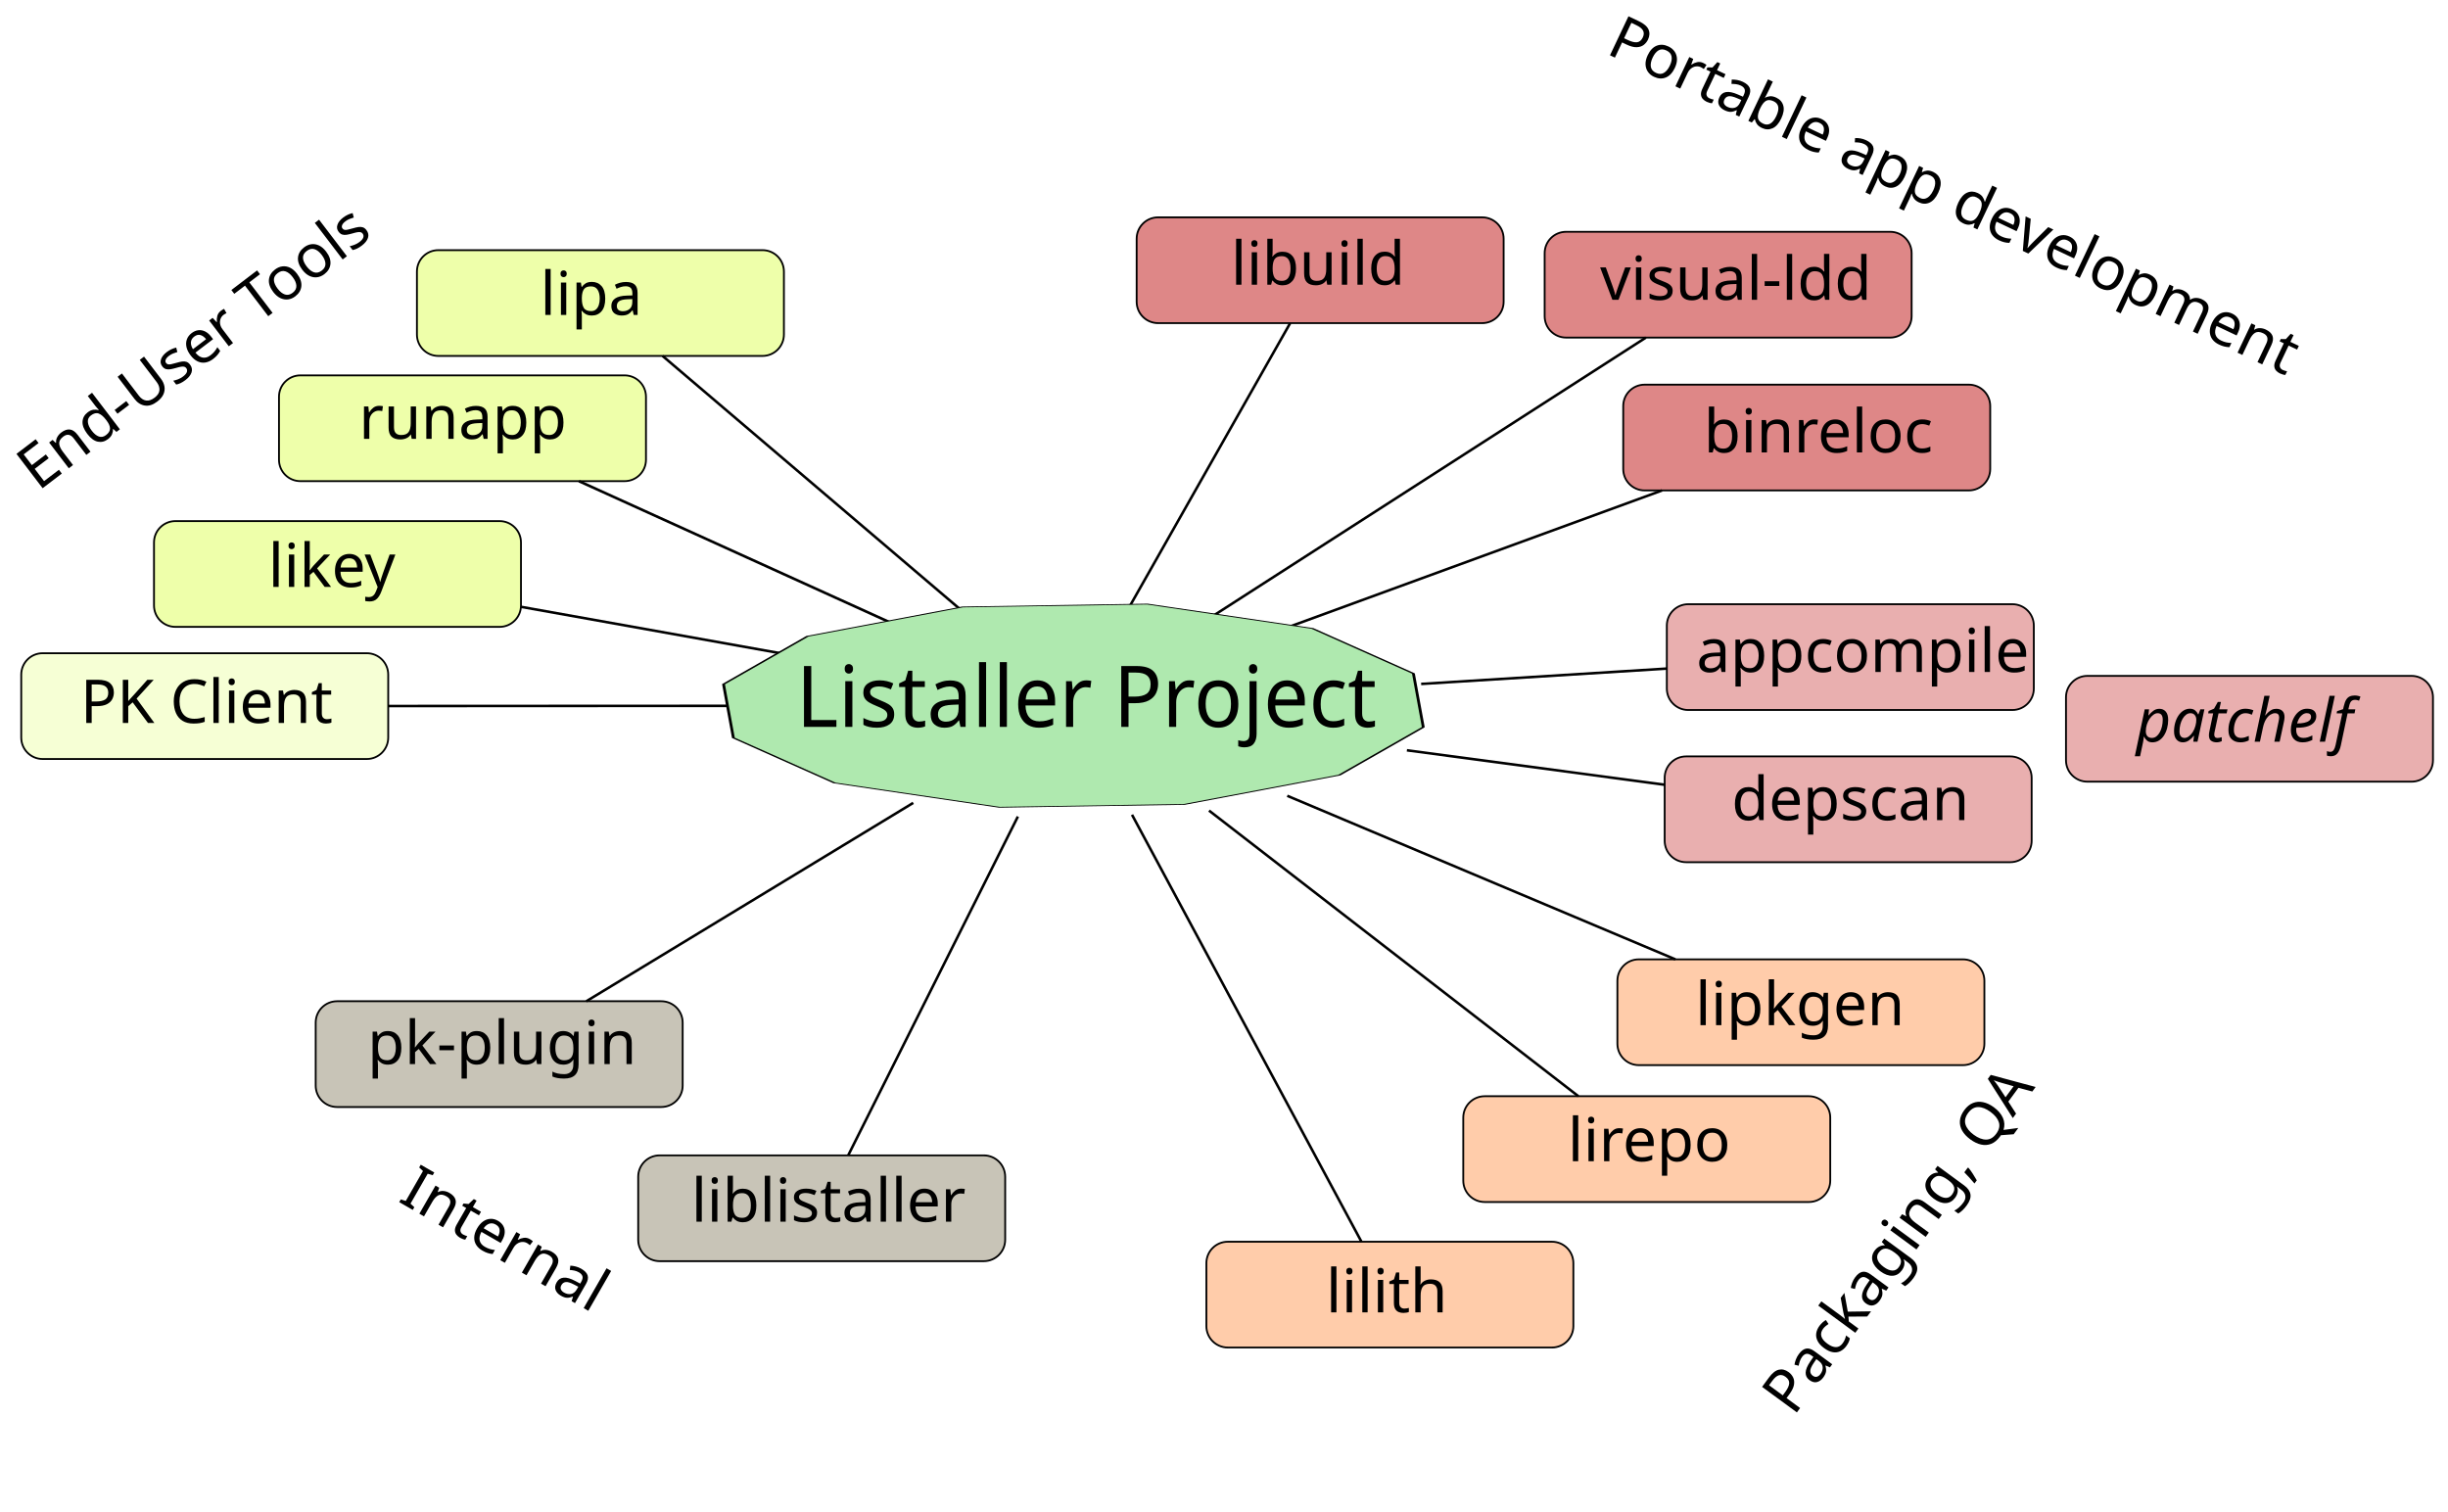
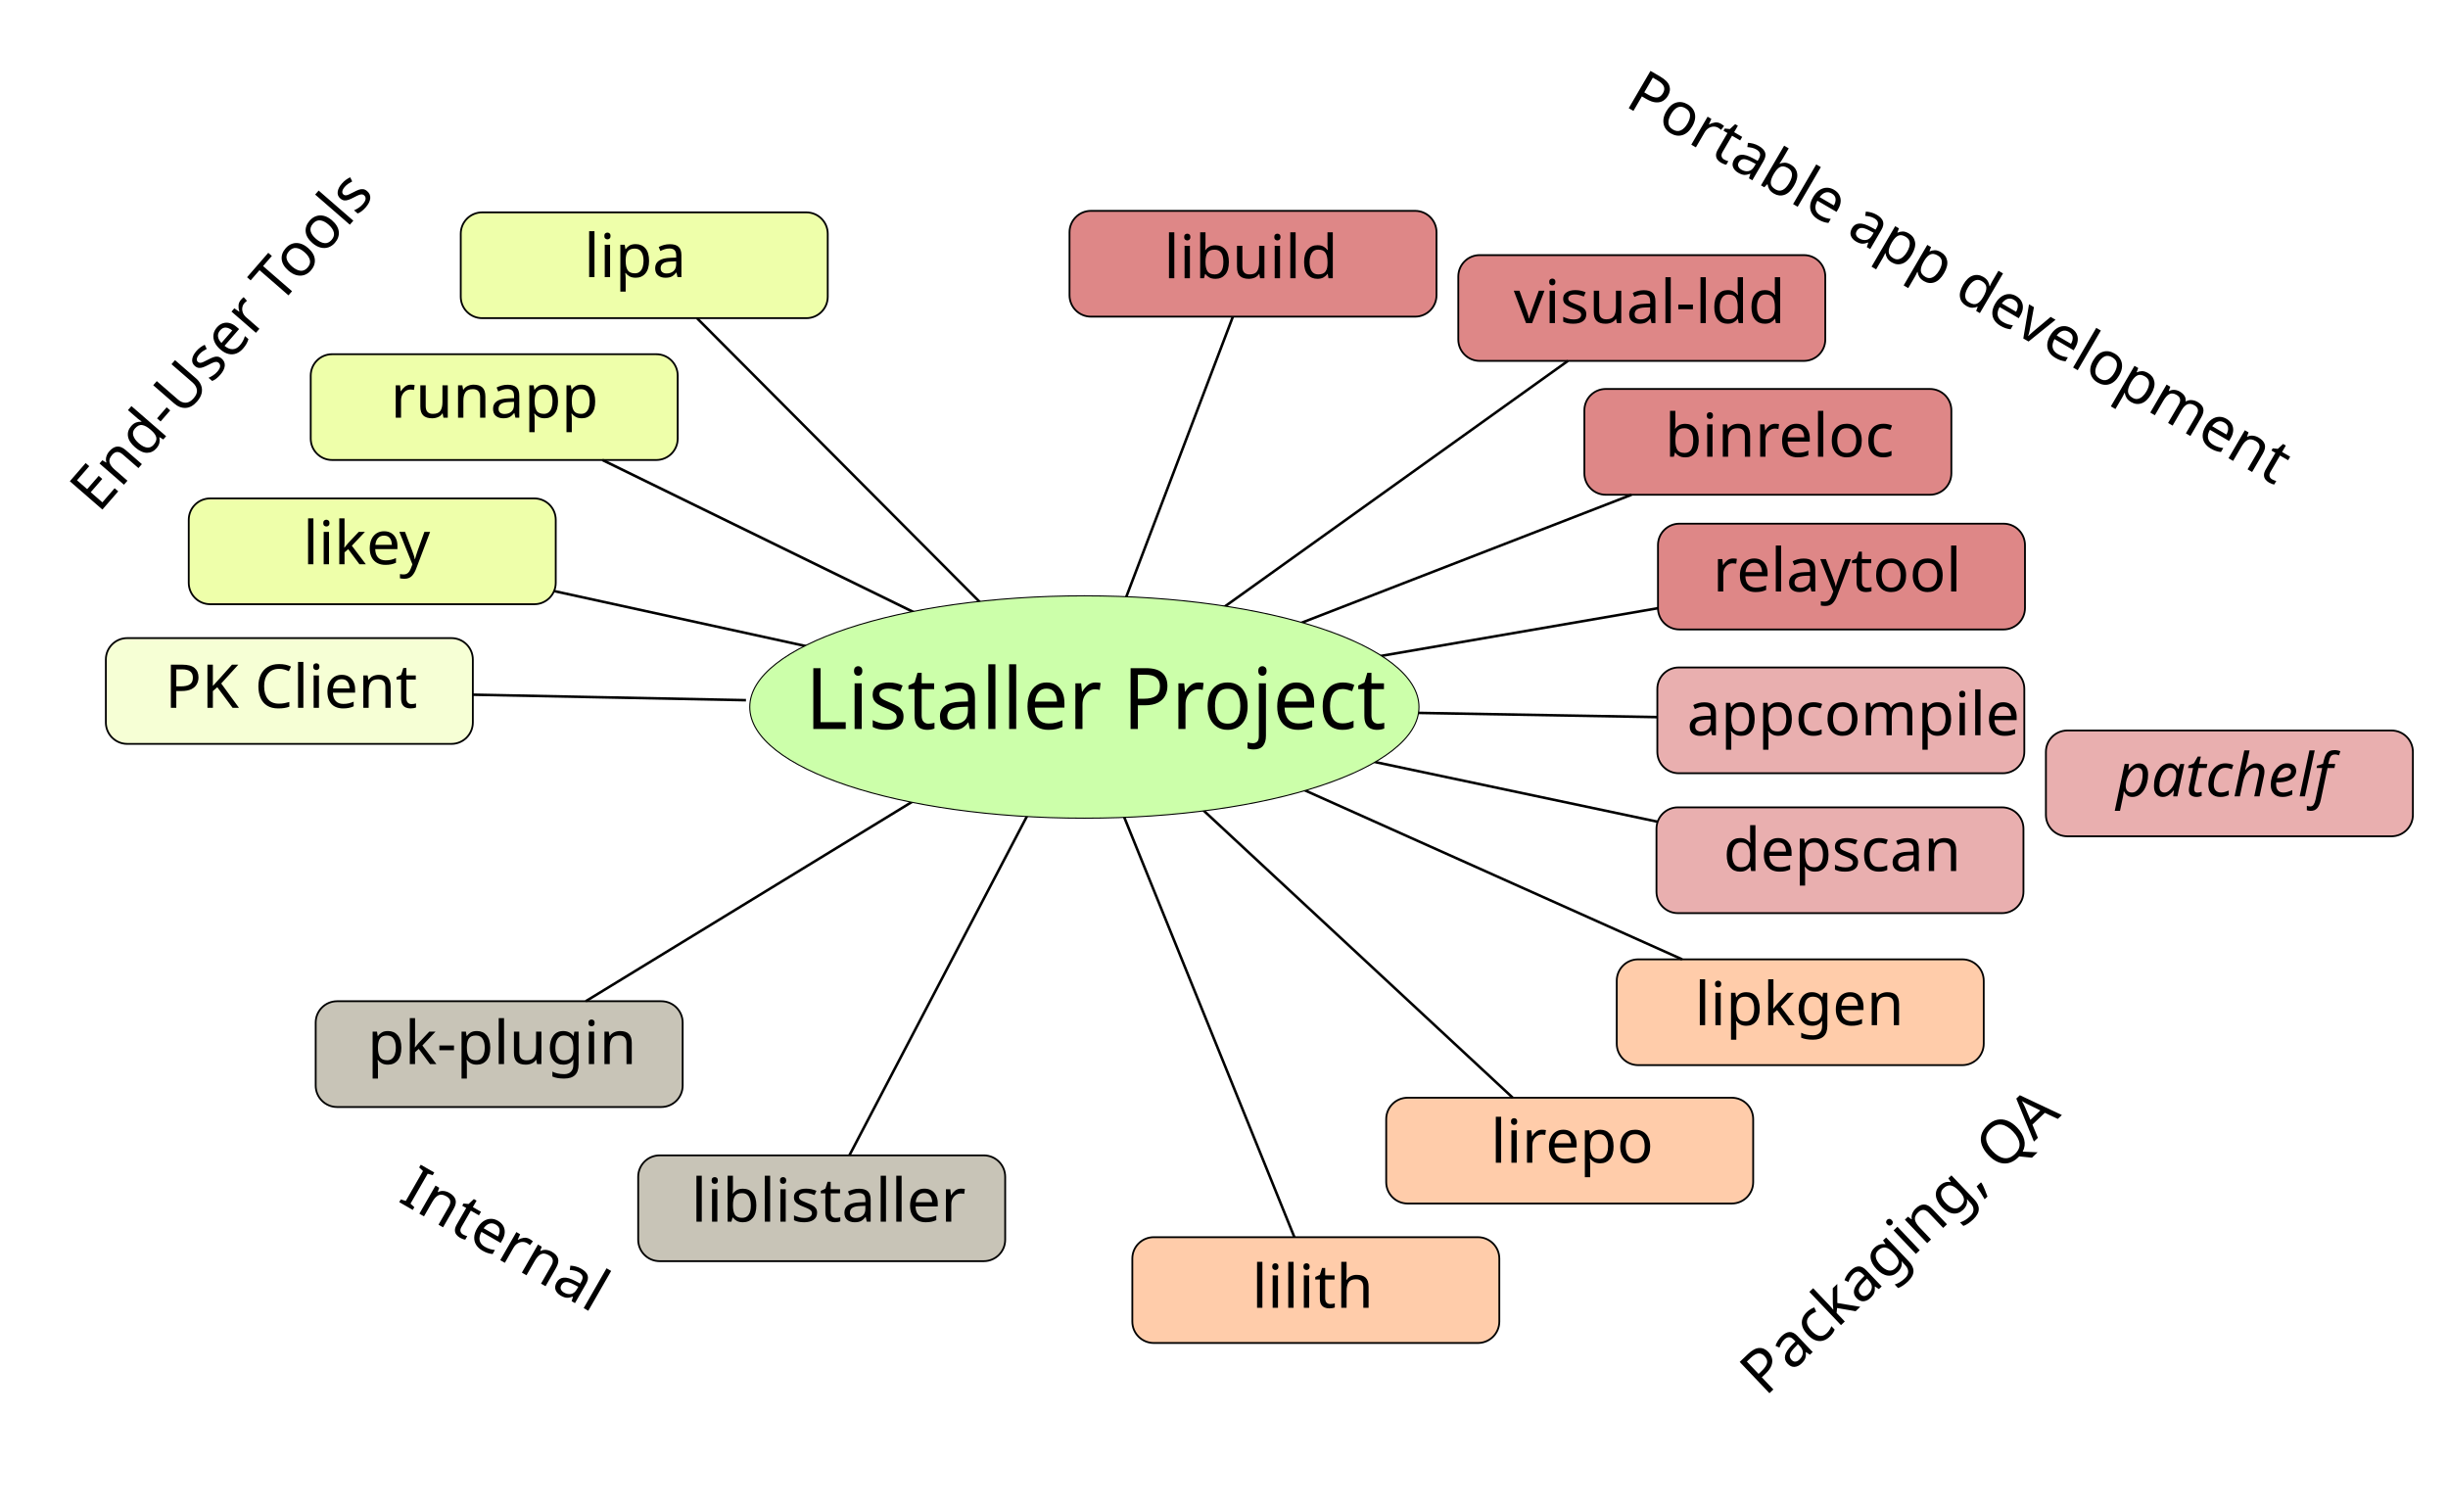
<svg xmlns="http://www.w3.org/2000/svg" width="3240" height="2000" id="svg2" version="1.1">
  <defs id="defs4" />
  <g id="layer1" transform="translate(1252.964,588.4096)">
    <text xml:space="preserve" style="font-size:40px;font-style:normal;font-variant:normal;font-weight:normal;font-stretch:normal;line-height:125%;letter-spacing:0px;word-spacing:0px;fill:#000000;fill-opacity:1;stroke:none;font-family:Cantarell;-inkscape-font-specification:Cantarell" x="-1060" y="-304.781" id="text3142">
      <tspan id="tspan3144" x="-1060" y="-304.781" />
    </text>
-     <g id="g3306" transform="translate(524.5714,-286.8571)">
+     <g id="g3306" transform="translate(582.5714,-336.8571)">
      <rect ry="28.338" y="29.505" x="-1225.714" height="140" width="485.714" id="rect2989" style="fill:#eeffaa;fill-opacity:1;stroke:#000000;stroke-width:2.4;stroke-linecap:round;stroke-linejoin:round;stroke-miterlimit:4;stroke-opacity:1;stroke-dasharray:none;stroke-dashoffset:0" />
      <text id="text3146" y="115.219" x="-1062.571" style="font-size:72px;font-style:normal;font-variant:normal;font-weight:normal;font-stretch:normal;line-height:125%;letter-spacing:0px;word-spacing:0px;fill:#000000;fill-opacity:1;stroke:none;font-family:Cantarell;-inkscape-font-specification:Cantarell" xml:space="preserve">
        <tspan style="font-size:80px" y="115.219" x="-1062.571" id="tspan3148">lipa</tspan>
      </text>
    </g>
-     <g id="g3311" transform="translate(362,-351.1429)">
+     <g id="g3311" transform="translate(404,-379.1429)">
      <rect ry="28.338" y="259.505" x="-1245.714" height="140" width="485.714" id="rect2989-1" style="fill:#eeffaa;fill-opacity:1;stroke:#000000;stroke-width:2.4;stroke-linecap:round;stroke-linejoin:round;stroke-miterlimit:4;stroke-opacity:1;stroke-dasharray:none;stroke-dashoffset:0" />
      <text id="text3150" y="343.505" x="-1140" style="font-size:72px;font-style:normal;font-variant:normal;font-weight:normal;font-stretch:normal;line-height:125%;letter-spacing:0px;word-spacing:0px;fill:#000000;fill-opacity:1;stroke:none;font-family:Cantarell;-inkscape-font-specification:Cantarell" xml:space="preserve">
        <tspan style="font-size:80px" y="343.505" x="-1140" id="tspan3152">runapp</tspan>
      </text>
    </g>
-     <g id="g3316" transform="translate(155.1429,-237.7143)">
+     <g id="g3316" transform="translate(267.1429,-257.7143)">
      <rect ry="28.338" y="513.791" x="-1380" height="140" width="485.714" id="rect2989-1-3" style="fill:#f6ffd5;fill-opacity:1;stroke:#000000;stroke-width:2.4;stroke-linecap:round;stroke-linejoin:round;stroke-miterlimit:4;stroke-opacity:1;stroke-dasharray:none;stroke-dashoffset:0" />
      <text id="text3154" y="606.076" x="-1301.714" style="font-size:80px;font-style:normal;font-variant:normal;font-weight:normal;font-stretch:normal;line-height:125%;letter-spacing:0px;word-spacing:0px;fill:#000000;fill-opacity:1;stroke:none;font-family:Cantarell;-inkscape-font-specification:Cantarell" xml:space="preserve">
        <tspan y="606.076" x="-1301.714" id="tspan3156">PK Client</tspan>
      </text>
    </g>
    <g id="g3321" transform="translate(-232.2857,-417.1428)">
      <rect ry="28.338" y="1153.791" x="-602.857" height="140" width="485.714" id="rect2989-1-9" style="fill:#c8c4b7;fill-opacity:1;stroke:#000000;stroke-width:2.4;stroke-linecap:round;stroke-linejoin:round;stroke-miterlimit:4;stroke-opacity:1;stroke-dasharray:none;stroke-dashoffset:0" />
      <text id="text3158" y="1236.934" x="-534.286" style="font-size:80px;font-style:normal;font-variant:normal;font-weight:normal;font-stretch:normal;line-height:125%;letter-spacing:0px;word-spacing:0px;fill:#000000;fill-opacity:1;stroke:none;font-family:Cantarell;-inkscape-font-specification:Cantarell" xml:space="preserve">
        <tspan y="1236.934" x="-534.286" id="tspan3160">pk-plugin</tspan>
      </text>
    </g>
    <g id="g3326" transform="translate(-316.8571,-324.5714)">
      <rect ry="28.338" y="1265.219" x="-91.429" height="140" width="485.714" id="rect2989-1-9-6" style="fill:#c8c4b7;fill-opacity:1;stroke:#000000;stroke-width:2.4;stroke-linecap:round;stroke-linejoin:round;stroke-miterlimit:4;stroke-opacity:1;stroke-dasharray:none;stroke-dashoffset:0" />
      <text id="text3162" y="1352.934" x="-21.143" style="font-size:80px;font-style:normal;font-variant:normal;font-weight:normal;font-stretch:normal;line-height:125%;letter-spacing:0px;word-spacing:0px;fill:#000000;fill-opacity:1;stroke:none;font-family:Cantarell;-inkscape-font-specification:Cantarell" xml:space="preserve">
        <tspan y="1352.934" x="-21.143" id="tspan3164">liblistaller</tspan>
      </text>
    </g>
-     <g id="g3388" transform="translate(-989.7142,338.2857)">
+     <g id="g3388" transform="translate(-1087.714,332.2858)">
      <rect ry="28.338" y="716.648" x="1333.428" height="140" width="485.714" id="rect2989-1-9-2-1-4" style="fill:#ffccaa;fill-opacity:1;stroke:#000000;stroke-width:2.4;stroke-linecap:round;stroke-linejoin:round;stroke-miterlimit:4;stroke-opacity:1;stroke-dasharray:none;stroke-dashoffset:0" />
      <text id="text3166" y="810.076" x="1491.714" style="font-size:80px;font-style:normal;font-variant:normal;font-weight:normal;font-stretch:normal;line-height:125%;letter-spacing:0px;word-spacing:0px;fill:#000000;fill-opacity:1;stroke:none;font-family:Cantarell;-inkscape-font-specification:Cantarell" xml:space="preserve">
        <tspan y="810.076" x="1491.714" id="tspan3168">lilith</tspan>
      </text>
    </g>
-     <g id="g3393" transform="translate(104.8571,-424)">
+     <g id="g3393" transform="translate(103.9999,-423.9999)">
      <rect ry="28.338" y="1105.219" x="782.857" height="140" width="485.714" id="rect2989-1-9-2-1" style="fill:#ffccaa;fill-opacity:1;stroke:#000000;stroke-width:2.4;stroke-linecap:round;stroke-linejoin:round;stroke-miterlimit:4;stroke-opacity:1;stroke-dasharray:none;stroke-dashoffset:0" />
      <text id="text3170" y="1192.362" x="886" style="font-size:80px;font-style:normal;font-variant:normal;font-weight:normal;font-stretch:normal;line-height:125%;letter-spacing:0px;word-spacing:0px;fill:#000000;fill-opacity:1;stroke:none;font-family:Cantarell;-inkscape-font-specification:Cantarell" xml:space="preserve">
        <tspan y="1192.362" x="886" id="tspan3172">lipkgen</tspan>
      </text>
    </g>
-     <g id="g3356" transform="translate(-404,133.1429)">
+     <g id="g3356" transform="translate(-414.8571,200.5714)">
      <rect ry="28.338" y="279.505" x="1354.286" height="140" width="485.714" id="rect2989-1-9-2" style="fill:#e9afaf;fill-opacity:1;stroke:#000000;stroke-width:2.4;stroke-linecap:round;stroke-linejoin:round;stroke-miterlimit:4;stroke-opacity:1;stroke-dasharray:none;stroke-dashoffset:0" />
      <text id="text3174" y="363.791" x="1442.857" style="font-size:80px;font-style:normal;font-variant:normal;font-weight:normal;font-stretch:normal;line-height:125%;letter-spacing:0px;word-spacing:0px;fill:#000000;fill-opacity:1;stroke:none;font-family:Cantarell;-inkscape-font-specification:Cantarell" xml:space="preserve">
        <tspan y="363.791" x="1442.857" id="tspan3176">depscan</tspan>
      </text>
    </g>
-     <g id="g3346" transform="translate(200.2857,-65.71429)">
+     <g id="g3346" transform="translate(187.7143,18)">
      <rect ry="28.338" y="276.934" x="752.857" height="140" width="485.714" id="rect2989-1-9-2-2" style="fill:#e9afaf;fill-opacity:1;stroke:#000000;stroke-width:2.4;stroke-linecap:round;stroke-linejoin:round;stroke-miterlimit:4;stroke-opacity:1;stroke-dasharray:none;stroke-dashoffset:0" />
      <text id="text3178" y="366.648" x="792" style="font-size:80px;font-style:normal;font-variant:normal;font-weight:normal;font-stretch:normal;line-height:125%;letter-spacing:0px;word-spacing:0px;fill:#000000;fill-opacity:1;stroke:none;font-family:Cantarell;-inkscape-font-specification:Cantarell" xml:space="preserve">
        <tspan y="366.648" x="792" id="tspan3180">appcompile</tspan>
      </text>
    </g>
-     <g id="g3331" transform="translate(-120,88.28571)">
+     <g id="g3331" transform="translate(-208.8571,79.71428)">
      <rect ry="28.338" y="-389.066" x="371.429" height="140" width="485.714" id="rect2989-1-9-2-2-6" style="fill:#de8787;fill-opacity:1;stroke:#000000;stroke-width:2.4;stroke-linecap:round;stroke-linejoin:round;stroke-miterlimit:4;stroke-opacity:1;stroke-dasharray:none;stroke-dashoffset:0" />
      <text id="text3182" y="-299.924" x="496.286" style="font-size:80px;font-style:normal;font-variant:normal;font-weight:normal;font-stretch:normal;line-height:125%;letter-spacing:0px;word-spacing:0px;fill:#000000;fill-opacity:1;stroke:none;font-family:Cantarell;-inkscape-font-specification:Cantarell" xml:space="preserve">
        <tspan y="-299.924" x="496.286" id="tspan3184">libuild</tspan>
      </text>
    </g>
-     <g id="g3341" transform="translate(-396,441.1429)">
+     <g id="g3341" transform="translate(-447.4286,446.8572)">
      <rect ry="28.338" y="-520.495" x="1291.429" height="140" width="485.714" id="rect2989-1-9-2-2-6-7" style="fill:#de8787;fill-opacity:1;stroke:#000000;stroke-width:2.4;stroke-linecap:round;stroke-linejoin:round;stroke-miterlimit:4;stroke-opacity:1;stroke-dasharray:none;stroke-dashoffset:0" />
      <text id="text3186" y="-430.781" x="1398" style="font-size:80px;font-style:normal;font-variant:normal;font-weight:normal;font-stretch:normal;line-height:125%;letter-spacing:0px;word-spacing:0px;fill:#000000;fill-opacity:1;stroke:none;font-family:Cantarell;-inkscape-font-specification:Cantarell" xml:space="preserve">
        <tspan y="-430.781" x="1398" id="tspan3188">binreloc</tspan>
      </text>
    </g>
-     <g id="g3296" transform="translate(-154.8572,261.7143)">
+     <g id="g3296" transform="translate(-108.8572,231.7143)">
      <rect ry="28.338" y="-160.495" x="-894.286" height="140" width="485.714" id="rect2989-8" style="fill:#eeffaa;fill-opacity:1;stroke:#000000;stroke-width:2.4;stroke-linecap:round;stroke-linejoin:round;stroke-miterlimit:4;stroke-opacity:1;stroke-dasharray:none;stroke-dashoffset:0" />
      <text id="text3208" y="-73.352" x="-743.143" style="font-size:80px;font-style:normal;font-variant:normal;font-weight:normal;font-stretch:normal;line-height:125%;letter-spacing:0px;word-spacing:0px;fill:#000000;fill-opacity:1;stroke:none;font-family:Cantarell;-inkscape-font-specification:Cantarell" xml:space="preserve">
        <tspan y="-73.352" x="-743.143" id="tspan3210">likey</tspan>
      </text>
    </g>
-     <g id="g3336" transform="translate(-300,76)">
+     <g id="g3336" transform="translate(-414.2858,106.8571)">
      <rect ry="28.338" y="-357.638" x="1091.429" height="140" width="485.714" id="rect2989-1-9-2-2-6-7-1" style="fill:#de8787;fill-opacity:1;stroke:#000000;stroke-width:2.4;stroke-linecap:round;stroke-linejoin:round;stroke-miterlimit:4;stroke-opacity:1;stroke-dasharray:none;stroke-dashoffset:0" />
      <text id="text3252" y="-267.638" x="1164.857" style="font-size:80px;font-style:normal;font-variant:normal;font-weight:normal;font-stretch:normal;line-height:125%;letter-spacing:0px;word-spacing:0px;fill:#000000;fill-opacity:1;stroke:none;font-family:Cantarell;-inkscape-font-specification:Cantarell" xml:space="preserve">
        <tspan y="-267.638" x="1164.857" id="tspan3254">visual-ldd</tspan>
      </text>
    </g>
-     <g id="g3351" transform="translate(-207.1429,249.4286)">
+     <g id="g3351" transform="translate(-233.7143,321.7143)">
      <rect ry="28.338" y="56.648" x="1688.571" height="140" width="485.714" id="rect2989-1-9-2-9" style="fill:#e9afaf;fill-opacity:1;stroke:#000000;stroke-width:2.4;stroke-linecap:round;stroke-linejoin:round;stroke-miterlimit:4;stroke-opacity:1;stroke-dasharray:none;stroke-dashoffset:0" />
      <text id="text3274" y="143.791" x="1781.429" style="font-size:80px;font-style:normal;font-variant:normal;font-weight:normal;font-stretch:normal;line-height:125%;letter-spacing:0px;word-spacing:0px;fill:#000000;fill-opacity:1;stroke:none;font-family:Cantarell;-inkscape-font-specification:Cantarell" xml:space="preserve">
        <tspan style="font-style:italic;-inkscape-font-specification:Cantarell Italic" y="143.791" x="1781.429" id="tspan3276">patchelf</tspan>
      </text>
    </g>
-     <g id="g3301" transform="translate(1169.429,665.7143)">
+     <g id="g3301" transform="translate(1067.429,667.7143)">
      <rect ry="28.338" y="196.648" x="-485.714" height="140" width="485.714" id="rect2989-8-7" style="fill:#ffccaa;fill-opacity:1;stroke:#000000;stroke-width:2.4;stroke-linecap:round;stroke-linejoin:round;stroke-miterlimit:4;stroke-opacity:1;stroke-dasharray:none;stroke-dashoffset:0" />
      <text id="text3212" y="282.648" x="-347.429" style="font-size:80px;font-style:normal;font-variant:normal;font-weight:normal;font-stretch:normal;line-height:125%;letter-spacing:0px;word-spacing:0px;fill:#000000;fill-opacity:1;stroke:none;font-family:Cantarell;-inkscape-font-specification:Cantarell" xml:space="preserve">
        <tspan y="282.648" x="-347.429" id="tspan3214">lirepo</tspan>
      </text>
    </g>
-     <path style="fill:none;stroke:#000000;stroke-width:3.4;stroke-linecap:butt;stroke-linejoin:miter;stroke-miterlimit:4;stroke-opacity:1;stroke-dasharray:none;stroke-dashoffset:0" d="M -376.05,-117.352 29.276,227.665" id="path3409" />
-     <path style="fill:none;stroke:#000000;stroke-width:3.5;stroke-linecap:butt;stroke-linejoin:miter;stroke-miterlimit:4;stroke-opacity:1;stroke-dasharray:none" d="M -486.694,48.362 -56.228,243.821" id="path3411" />
-     <path style="fill:none;stroke:#000000;stroke-width:3.4;stroke-linecap:butt;stroke-linejoin:miter;stroke-miterlimit:4;stroke-opacity:1;stroke-dasharray:none" d="m -563.483,214.666 364.937,65.301" id="path4200" />
-     <path style="fill:none;stroke:#000000;stroke-width:3.4;stroke-linecap:butt;stroke-linejoin:miter;stroke-miterlimit:4;stroke-opacity:1;stroke-dasharray:none" d="m -739.143,345.956 456.764,-0.227" id="path4202" />
-     <path style="fill:none;stroke:#000000;stroke-width:3.4;stroke-linecap:butt;stroke-linejoin:miter;stroke-miterlimit:4;stroke-opacity:1;stroke-dasharray:none" d="M -476.92,736.648 -44.277,474.135" id="path4204" />
-     <path style="fill:none;stroke:#000000;stroke-width:3.4;stroke-linecap:butt;stroke-linejoin:miter;stroke-miterlimit:4;stroke-opacity:1;stroke-dasharray:none" d="M -130.368,940.648 94.233,492.216" id="path4206" />
-     <path style="fill:none;stroke:#000000;stroke-width:3.4;stroke-linecap:butt;stroke-linejoin:miter;stroke-miterlimit:4;stroke-opacity:1;stroke-dasharray:none" d="M 548.954,1054.934 245.297,489.875" id="path4208" />
-     <path style="fill:none;stroke:#000000;stroke-width:3.4;stroke-linecap:butt;stroke-linejoin:miter;stroke-miterlimit:4;stroke-opacity:1;stroke-dasharray:none" d="M 836.055,862.362 347.238,484.339" id="path4210" />
-     <path style="fill:none;stroke:#000000;stroke-width:3.4;stroke-linecap:butt;stroke-linejoin:miter;stroke-miterlimit:4;stroke-opacity:1;stroke-dasharray:none" d="M 964.445,681.219 450.772,464.776" id="path4212" />
-     <path style="fill:none;stroke:#000000;stroke-width:3.4;stroke-linecap:butt;stroke-linejoin:miter;stroke-miterlimit:4;stroke-opacity:1;stroke-dasharray:none;display:inline" d="M 950.286,450.168 609.106,404.538" id="path4214" />
-     <path style="fill:none;stroke:#000000;stroke-width:3.4;stroke-linecap:butt;stroke-linejoin:miter;stroke-miterlimit:4;stroke-opacity:1;stroke-dasharray:none;display:inline" d="M 953.143,296.402 627.986,316.73" id="path4216" />
-     <path style="fill:none;stroke:#000000;stroke-width:3.4;stroke-linecap:butt;stroke-linejoin:miter;stroke-miterlimit:4;stroke-opacity:1;stroke-dasharray:none" d="M 946.828,60.648 436.415,247.264" id="path4218" />
-     <path style="fill:none;stroke:#000000;stroke-width:3.4;stroke-linecap:butt;stroke-linejoin:miter;stroke-miterlimit:4;stroke-opacity:1;stroke-dasharray:none" d="M 925.409,-141.638 342.154,233.353" id="path4220" />
-     <path style="fill:none;stroke:#000000;stroke-width:3.4;stroke-linecap:butt;stroke-linejoin:miter;stroke-miterlimit:4;stroke-opacity:1;stroke-dasharray:none" d="M 454.618,-160.781 236.484,224.151" id="path4222" />
-     <text xml:space="preserve" style="font-size:80px;font-style:normal;font-variant:normal;font-weight:normal;font-stretch:normal;line-height:125%;letter-spacing:0px;word-spacing:0px;fill:#000000;fill-opacity:1;stroke:none;font-family:Cantarell;-inkscape-font-specification:Cantarell" x="-994.283" y="-679.567" id="text4321" transform="matrix(0.7952439,-0.6062897,0.6062897,0.7952439,0,0)">
-       <tspan id="tspan4323" x="-994.283" y="-679.567">End-User Tools</tspan>
+     <path style="fill:none;stroke:#000000;stroke-width:3.5;stroke-linecap:butt;stroke-linejoin:miter;stroke-miterlimit:4;stroke-opacity:1;stroke-dasharray:none;display:inline" d="M -455.651,20.362 192.75,337.305" id="path3411" />
+     <path style="fill:none;stroke:#000000;stroke-width:3.4;stroke-linecap:butt;stroke-linejoin:miter;stroke-miterlimit:4;stroke-opacity:1;stroke-dasharray:none;display:inline" d="m -519.608,193.834 357.917,78.245" id="path4200" />
+     <path style="fill:none;stroke:#000000;stroke-width:3.4;stroke-linecap:butt;stroke-linejoin:miter;stroke-miterlimit:4;stroke-opacity:1;stroke-dasharray:none;display:inline" d="m -627.143,330.967 361.448,7.278" id="path4202" />
+     <path style="fill:none;stroke:#000000;stroke-width:3.4;stroke-linecap:butt;stroke-linejoin:miter;stroke-miterlimit:4;stroke-opacity:1;stroke-dasharray:none;display:inline" d="M -477.715,736.648 35.607,423.019" id="path4204" />
+     <path style="fill:none;stroke:#000000;stroke-width:3.4;stroke-linecap:butt;stroke-linejoin:miter;stroke-miterlimit:4;stroke-opacity:1;stroke-dasharray:none;display:inline" d="M -128.774,940.648 152.75,403.019" id="path4206" />
+     <path style="fill:none;stroke:#000000;stroke-width:3.4;stroke-linecap:butt;stroke-linejoin:miter;stroke-miterlimit:4;stroke-opacity:1;stroke-dasharray:none;display:inline" d="M 460.206,1048.934 198.464,403.019" id="path4208" />
+     <path style="fill:none;stroke:#000000;stroke-width:3.4;stroke-linecap:butt;stroke-linejoin:miter;stroke-miterlimit:4;stroke-opacity:1;stroke-dasharray:none;display:inline" d="M 749.21,864.362 255.607,405.876" id="path4210" />
+     <path style="fill:none;stroke:#000000;stroke-width:3.4;stroke-linecap:butt;stroke-linejoin:miter;stroke-miterlimit:4;stroke-opacity:1;stroke-dasharray:none;display:inline" d="M 973.424,681.219 384.179,417.305" id="path4212" />
+     <path style="fill:none;stroke:#000000;stroke-width:3.4;stroke-linecap:butt;stroke-linejoin:miter;stroke-miterlimit:4;stroke-opacity:1;stroke-dasharray:none;display:inline" d="M 940.982,499.105 418.464,388.733" id="path4214" />
+     <path style="fill:none;stroke:#000000;stroke-width:3.4;stroke-linecap:butt;stroke-linejoin:miter;stroke-miterlimit:4;stroke-opacity:1;stroke-dasharray:none;display:inline" d="M 940.571,360.648 606.333,354.749" id="path4216" />
+     <path style="fill:none;stroke:#000000;stroke-width:3.4;stroke-linecap:butt;stroke-linejoin:miter;stroke-miterlimit:4;stroke-opacity:1;stroke-dasharray:none;display:inline" d="M 906.398,66.362 427.375,252.175" id="path4218" />
+     <path style="fill:none;stroke:#000000;stroke-width:3.4;stroke-linecap:butt;stroke-linejoin:miter;stroke-miterlimit:4;stroke-opacity:1;stroke-dasharray:none;display:inline" d="M 822.198,-110.781 338.498,235.421" id="path4220" />
+     <text xml:space="preserve" style="font-size:80px;font-style:normal;font-variant:normal;font-weight:normal;font-stretch:normal;line-height:125%;letter-spacing:0px;word-spacing:0px;fill:#000000;fill-opacity:1;stroke:none;font-family:Cantarell;-inkscape-font-specification:Cantarell" x="-805.474" y="-787.198" id="text4321" transform="matrix(0.6558112,-0.7549249,0.7549249,0.6558112,0,0)">
+       <tspan id="tspan4323" x="-805.474" y="-787.198">End-User Tools</tspan>
    </text>
    <text xml:space="preserve" style="font-size:80px;font-style:normal;font-variant:normal;font-weight:normal;font-stretch:normal;line-height:125%;letter-spacing:0px;word-spacing:0px;fill:#000000;fill-opacity:1;stroke:none;font-family:Cantarell;-inkscape-font-specification:Cantarell" x="-131.965" y="1230.229" id="text4325" transform="matrix(0.8670592,0.498205,-0.498205,0.8670592,0,0)">
      <tspan id="tspan4327" x="-131.965" y="1230.229">Internal</tspan>
    </text>
-     <text xml:space="preserve" style="font-size:80px;font-style:normal;font-variant:normal;font-weight:normal;font-stretch:normal;line-height:125%;letter-spacing:0px;word-spacing:0px;fill:#000000;fill-opacity:1;stroke:none;font-family:Cantarell;-inkscape-font-specification:Cantarell" x="-374.806" y="1664.93" id="text4329" transform="matrix(0.5915424,-0.8062739,0.8062739,0.5915424,0,0)">
-       <tspan id="tspan4331" x="-374.806" y="1664.93">Packaging, QA</tspan>
+     <text xml:space="preserve" style="font-size:80px;font-style:normal;font-variant:normal;font-weight:normal;font-stretch:normal;line-height:125%;letter-spacing:0px;word-spacing:0px;fill:#000000;fill-opacity:1;stroke:none;font-family:Cantarell;-inkscape-font-specification:Cantarell" x="-83.915" y="1660.123" id="text4329" transform="matrix(0.724593,-0.6891771,0.6891771,0.724593,0,0)">
+       <tspan id="tspan4331" x="-83.915" y="1660.123">Packaging, QA</tspan>
    </text>
-     <text xml:space="preserve" style="font-size:80px;font-style:normal;font-variant:normal;font-weight:normal;font-stretch:normal;line-height:125%;letter-spacing:0px;word-spacing:0px;fill:#000000;fill-opacity:1;stroke:none;font-family:Cantarell;-inkscape-font-specification:Cantarell" x="564.97" y="-841.525" id="text4333" transform="matrix(0.903685,0.4281978,-0.4281978,0.903685,0,0)">
-       <tspan id="tspan4335" x="564.97" y="-841.525">Portable app development</tspan>
+     <text xml:space="preserve" style="font-size:80px;font-style:normal;font-variant:normal;font-weight:normal;font-stretch:normal;line-height:125%;letter-spacing:0px;word-spacing:0px;fill:#000000;fill-opacity:1;stroke:none;font-family:Cantarell;-inkscape-font-specification:Cantarell" x="547.477" y="-839.571" id="text4333" transform="matrix(0.8636774,0.504045,-0.504045,0.8636774,0,0)">
+       <tspan id="tspan4335" x="547.477" y="-839.571">Portable app development</tspan>
    </text>
-     <g id="g3404" transform="matrix(0.9878385,0,0,1.044024,18.12731,-34.30139)">
-       <path transform="matrix(1.577622,0,0,0.4333914,-37.8861,157.8348)" d="M 417.143,538.076 345.905,678.227 214.136,763.981 57.143,772.362 -83.007,701.124 -168.762,569.355 -177.143,412.362 -105.905,272.212 25.864,186.458 182.857,178.076 323.007,249.315 408.762,381.084 z" id="path2987" style="fill:#afe9af;fill-opacity:1;stroke:#000000;stroke-width:2.4;stroke-linecap:round;stroke-linejoin:round;stroke-miterlimit:4;stroke-opacity:1;stroke-dasharray:none;stroke-dashoffset:0" />
-       <text id="text3400" y="390.648" x="-220" style="font-size:80px;font-style:normal;font-variant:normal;font-weight:normal;font-stretch:normal;line-height:125%;letter-spacing:0px;word-spacing:0px;fill:#000000;fill-opacity:1;stroke:none;font-family:Cantarell;-inkscape-font-specification:Cantarell" xml:space="preserve">
-         <tspan style="font-size:108px" y="390.648" x="-220" id="tspan3402">Listaller Project</tspan>
-       </text>
+     <path style="fill:none;stroke:#000000;stroke-width:3.4;stroke-linecap:butt;stroke-linejoin:miter;stroke-miterlimit:4;stroke-opacity:1;stroke-dasharray:none" d="M 1631.759,419.057 1481.597,813.725" id="path3082" transform="translate(-1252.964,-588.4096)" />
+     <path style="fill:none;stroke:#000000;stroke-width:3.4;stroke-linecap:butt;stroke-linejoin:miter;stroke-miterlimit:4;stroke-opacity:1;stroke-dasharray:none" d="M 922.427,421.057 1316.215,816.264" id="path3084" transform="translate(-1252.964,-588.4096)" />
+     <g id="g3341-8" transform="translate(-350,625.1429)">
+       <g id="g3883">
+         <rect style="fill:#de8787;fill-opacity:1;stroke:#000000;stroke-width:2.4;stroke-linecap:round;stroke-linejoin:round;stroke-miterlimit:4;stroke-opacity:1;stroke-dasharray:none;stroke-dashoffset:0" id="rect2989-1-9-2-2-6-7-6" width="485.714" height="140" x="1291.429" y="-520.495" ry="28.338" />
+         <text xml:space="preserve" style="font-size:80px;font-style:normal;font-variant:normal;font-weight:normal;font-stretch:normal;line-height:125%;letter-spacing:0px;word-spacing:0px;fill:#000000;fill-opacity:1;stroke:none;font-family:Cantarell;-inkscape-font-specification:Cantarell" x="1364" y="-430.781" id="text3186-6">
+           <tspan id="tspan3188-3" x="1364" y="-430.781">relaytool</tspan>
+         </text>
+       </g>
+       <path style="fill:none;stroke:#000000;stroke-width:3.4;stroke-linecap:butt;stroke-linejoin:miter;stroke-miterlimit:4;stroke-opacity:1;stroke-dasharray:none" d="m 2217.143,724.693 -411.036,70.807" id="path3888" transform="translate(-925.7143,-1133.352)" />
+     </g>
+     <g id="g3404" transform="matrix(0.9878385,0,0,1.044024,50.46732,-37.19797)">
+       <g id="g3073" transform="translate(-20.24622,5.473326)">
+         <path transform="matrix(1.012311,0,0,0.957832,-1333.017,-514.3226)" d="m 1911.429,915.714 c 0,81.265 -198.274,147.143 -442.857,147.143 -244.583,0 -442.857,-65.878 -442.857,-147.143 0,-81.265 198.274,-147.143 442.857,-147.143 244.583,0 442.857,65.878 442.857,147.143 z" id="path3071" style="fill:#ccffaa;fill-opacity:1;stroke:#000000;stroke-width:1.4;stroke-linecap:round;stroke-linejoin:round;stroke-miterlimit:4;stroke-opacity:1;stroke-dasharray:none;stroke-dashoffset:0" />
+         <text xml:space="preserve" style="font-size:80px;font-style:normal;font-variant:normal;font-weight:normal;font-stretch:normal;line-height:125%;letter-spacing:0px;word-spacing:0px;fill:#000000;fill-opacity:1;stroke:none;font-family:Cantarell;-inkscape-font-specification:Cantarell" x="-220" y="390.648" id="text3400">
+           <tspan id="tspan3402" x="-220" y="390.648" style="font-size:108px">Listaller Project</tspan>
+         </text>
+       </g>
    </g>
  </g>
</svg>
